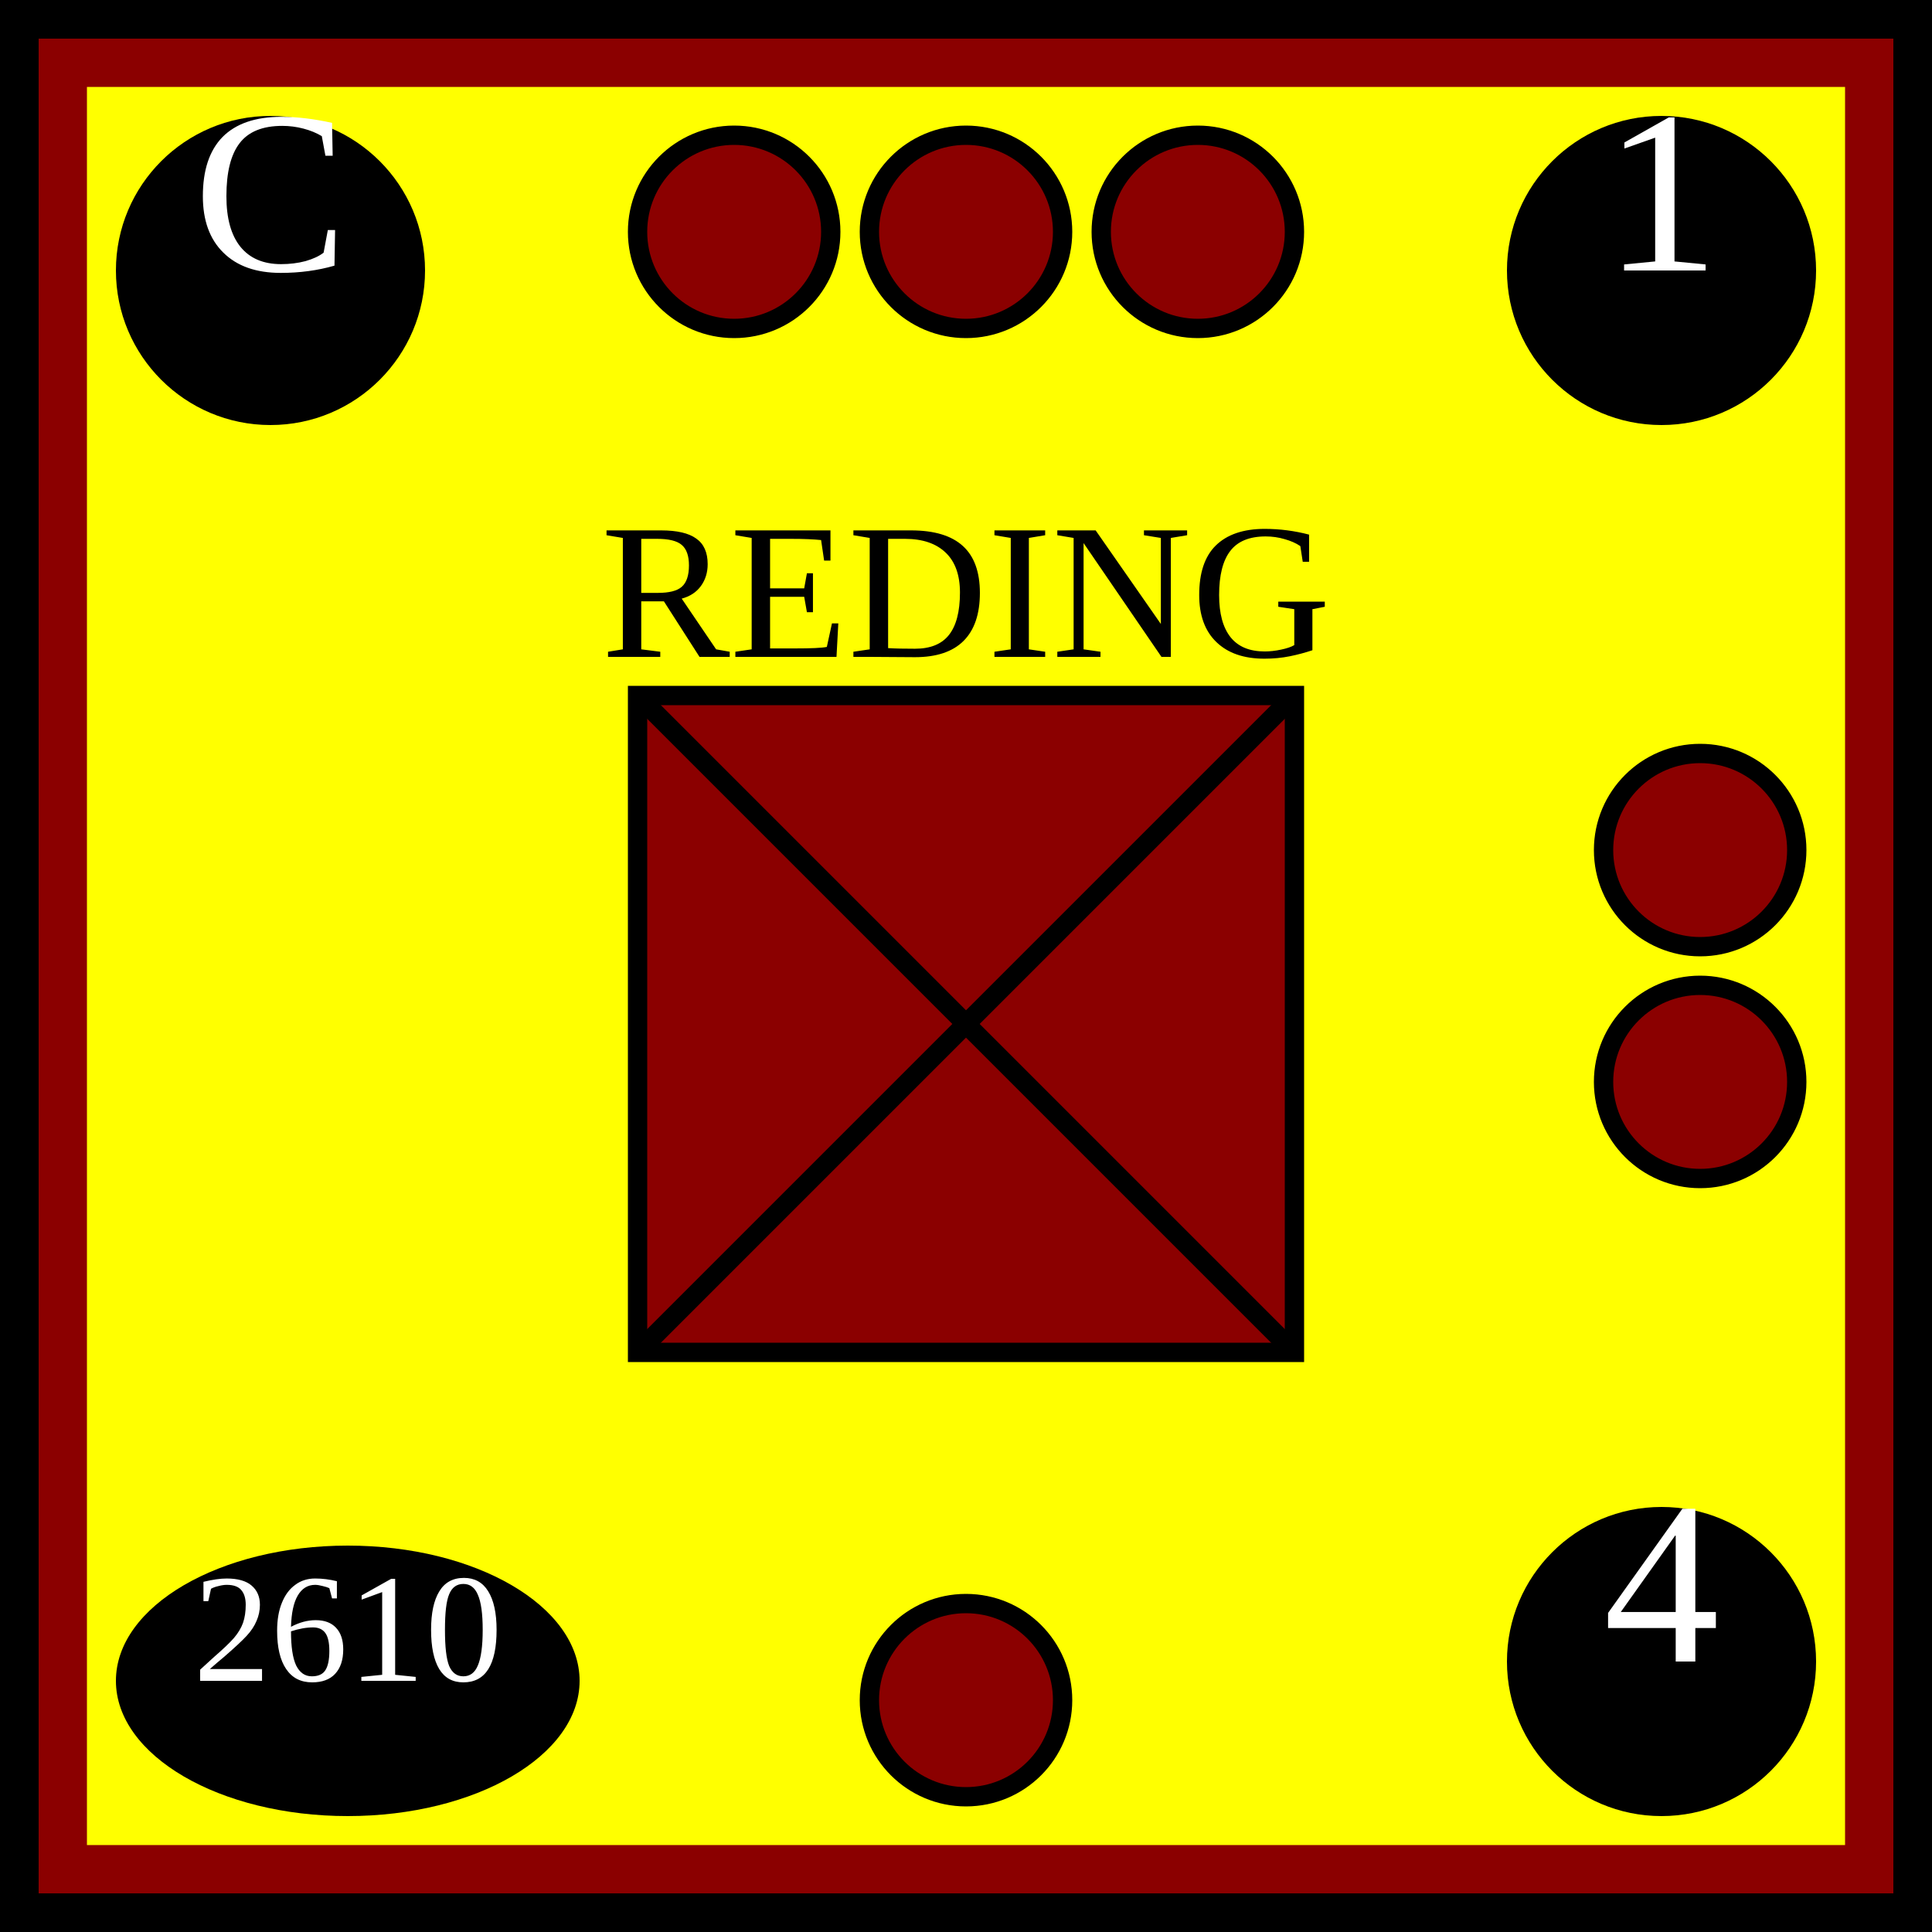
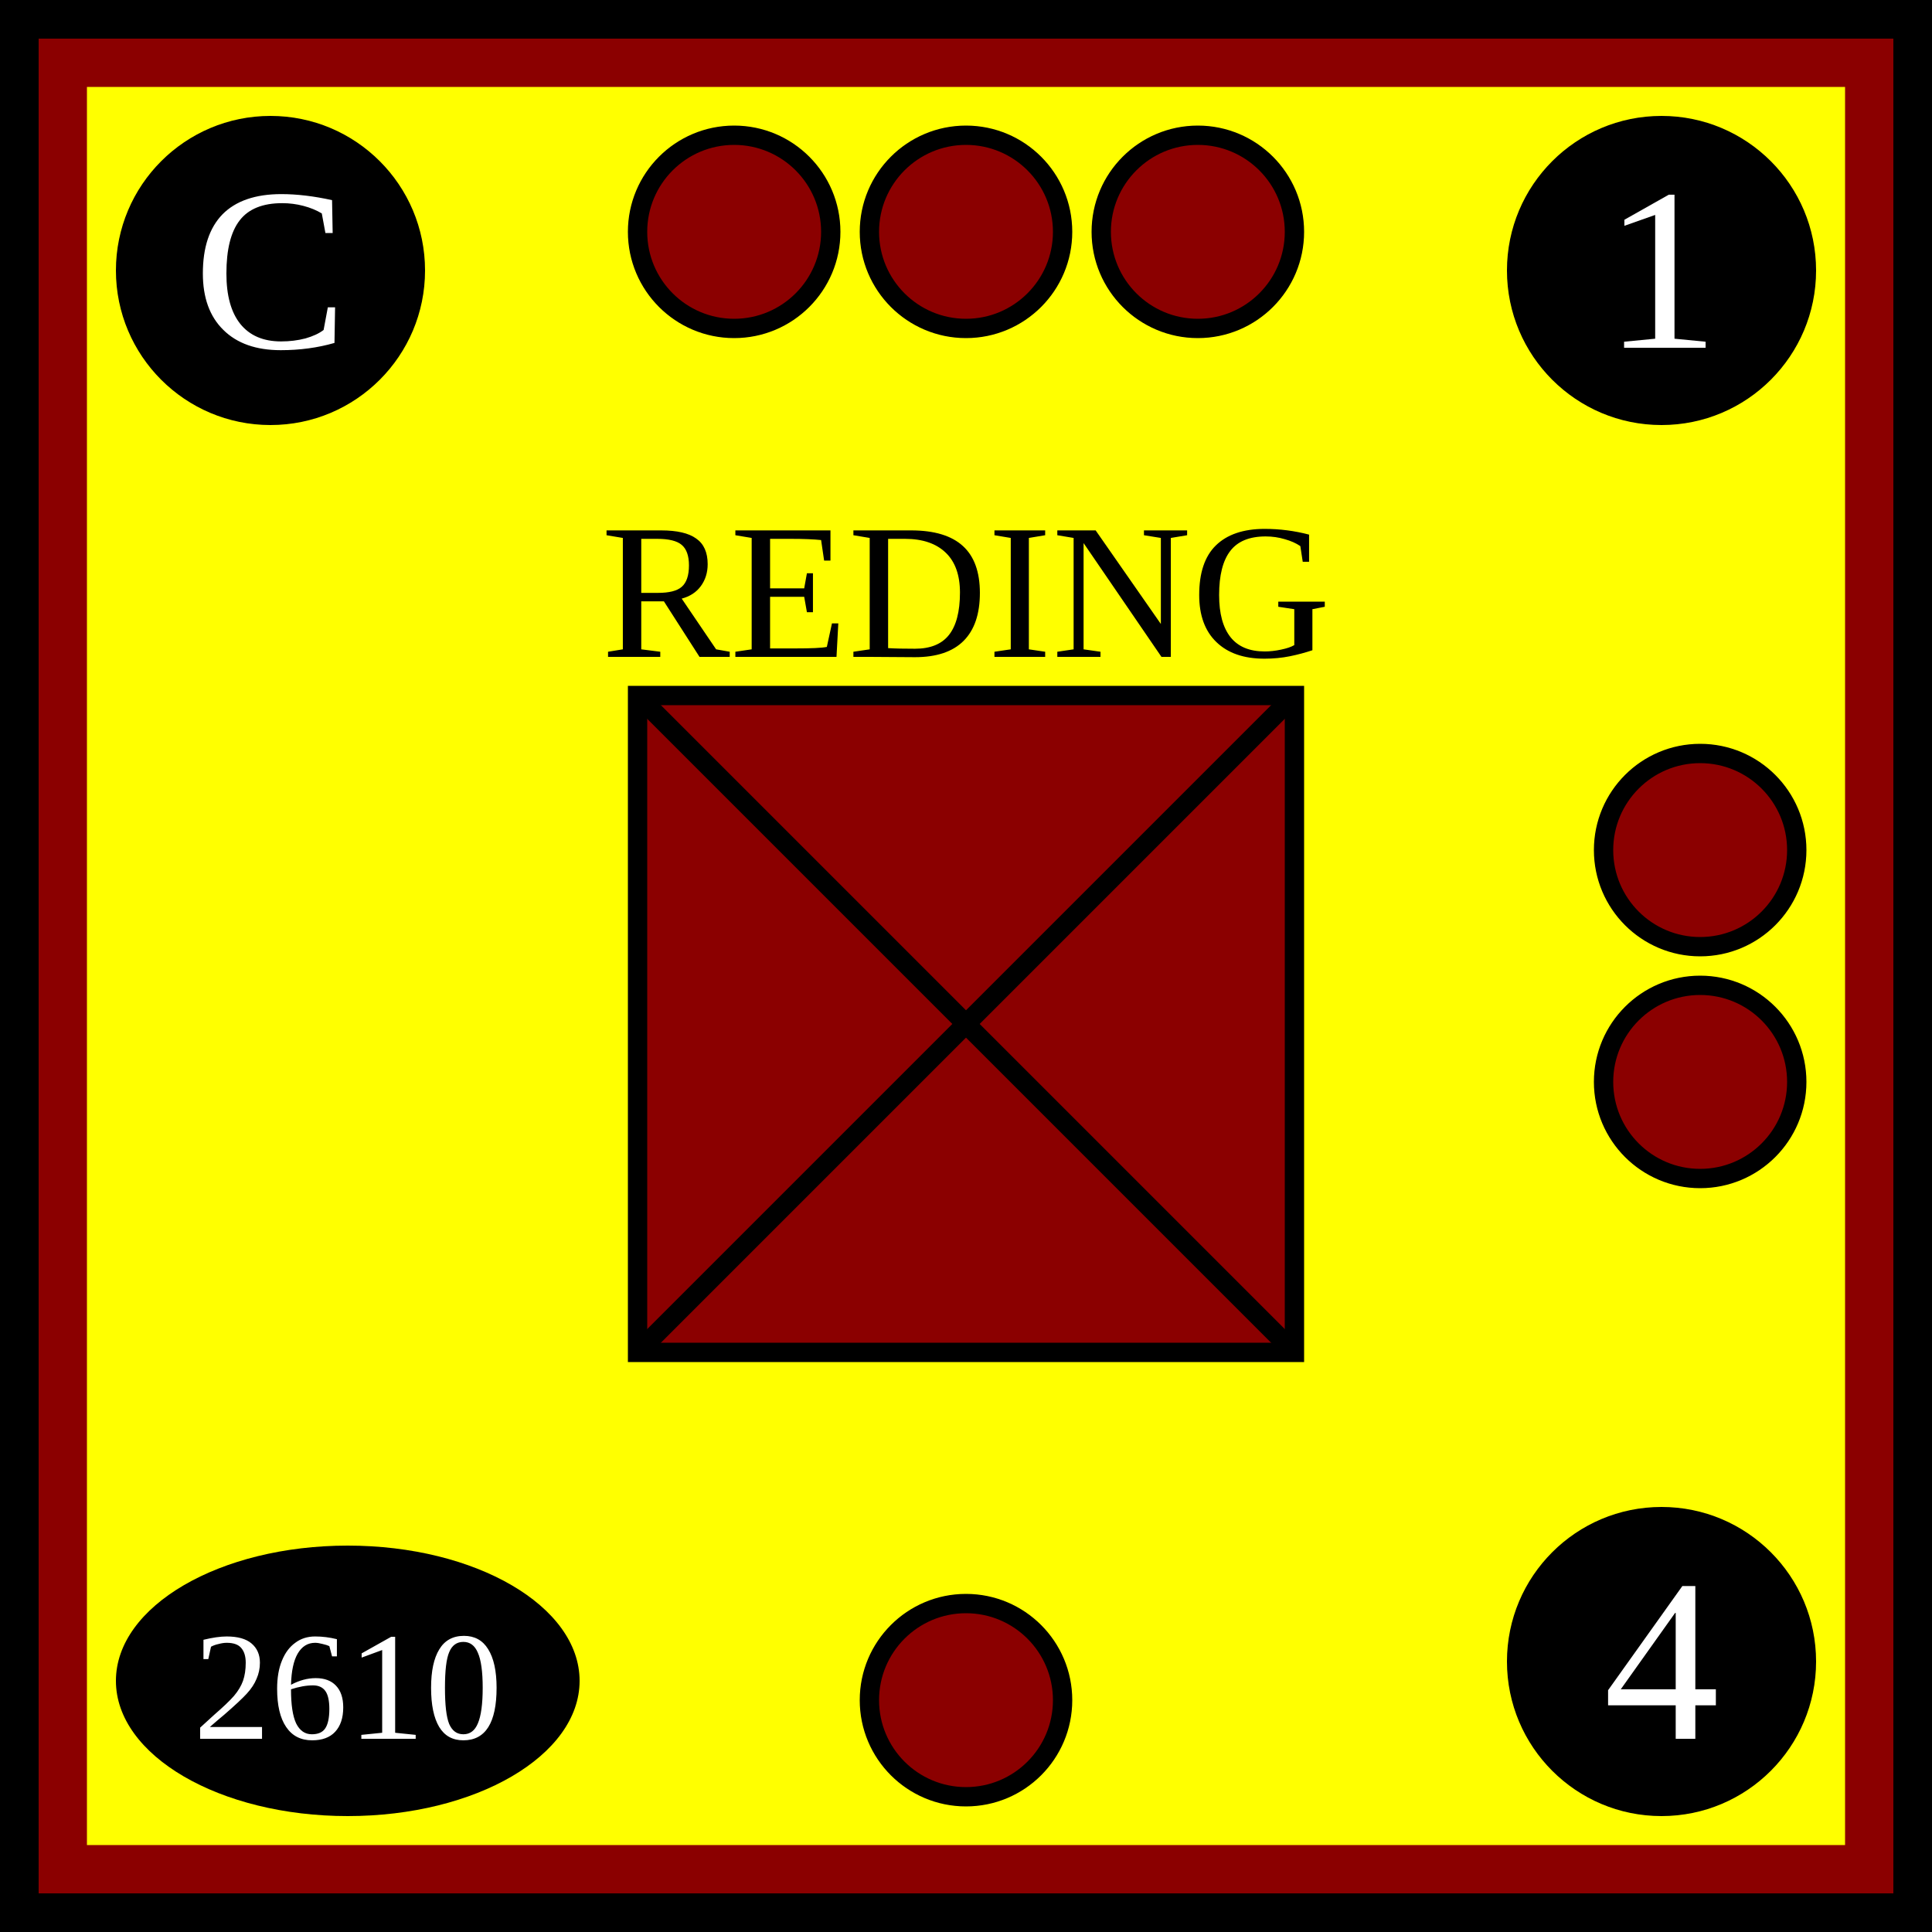
<svg xmlns="http://www.w3.org/2000/svg" xmlns:xlink="http://www.w3.org/1999/xlink" viewBox="0 0 100 100" width="100" height="100">
  <defs id="common">
    <rect id="background" width="100" height="100" fill="yellow" stroke="darkred" stroke-width="9" />
    <g id="border" stroke="black" stroke-width="2">
      <line x1="0" y1="1" x2="100" y2="1" />
      <line x1="1" y1="1" x2="1" y2="100" />
      <line x1="0" y1="99" x2="100" y2="99" />
      <line x1="99" y1="1" x2="99" y2="100" />
    </g>
    <clipPath id="block">
      <use xlink:href="#background" />
    </clipPath>
  </defs>
  <g id="unit">
    <use xlink:href="#background" clip-path="url(#block)" />
    <use xlink:href="#border" clip-path="url(#block)" />
    <g id="symbol" text-anchor="middle">
      <text x="50" y="34" font-size="10">REDING</text>
      <rect x="33" y="36" width="34" height="34" fill="darkred" stroke="black" />
      <line x1="33" y1="36" x2="67" y2="70" stroke="black" />
      <line x1="33" y1="70" x2="67" y2="36" stroke="black" />
    </g>
    <g id="attributes" text-anchor="middle" font-size="12" fill="black">
      <g id="initiative">
        <circle cx="14" cy="14" r="8" />
-         <text x="14" y="14" fill="white">C</text>
+         <text x="14" y="18" fill="white">C</text>
      </g>
      <g id="firepower">
        <circle cx="86" cy="14" r="8" />
-         <text x="86" y="14" fill="white">1</text>
+         <text x="86" y="18" fill="white">1</text>
      </g>
      <g id="movement">
        <circle cx="86" cy="86" r="8" />
-         <text x="86" y="86" fill="white">4</text>
+         <text x="86" y="90" fill="white">4</text>
      </g>
      <g id="arrival">
        <ellipse cx="18" cy="87" rx="12" ry="7" />
-         <text x="18" y="87" font-size="8" fill="white">2610</text>
+         <text x="18" y="90" font-size="8" fill="white">2610</text>
      </g>
    </g>
    <g id="pips" stroke="black" fill="darkred">
      <g id="strength3">
        <circle id="topleft" cx="38" cy="12" r="5" />
        <circle id="topmiddle" cx="50" cy="12" r="5" />
        <circle id="topright" cx="62" cy="12" r="5" />
      </g>
      <g id="strength2">
        <circle id="righttop" cx="88" cy="44" r="5" />
        <circle id="rightcenter" cx="88" cy="56" r="5" />
      </g>
      <g id="strength1">
        <circle id="bottomleft" cx="50" cy="88" r="5" />
      </g>
    </g>
  </g>
</svg>
